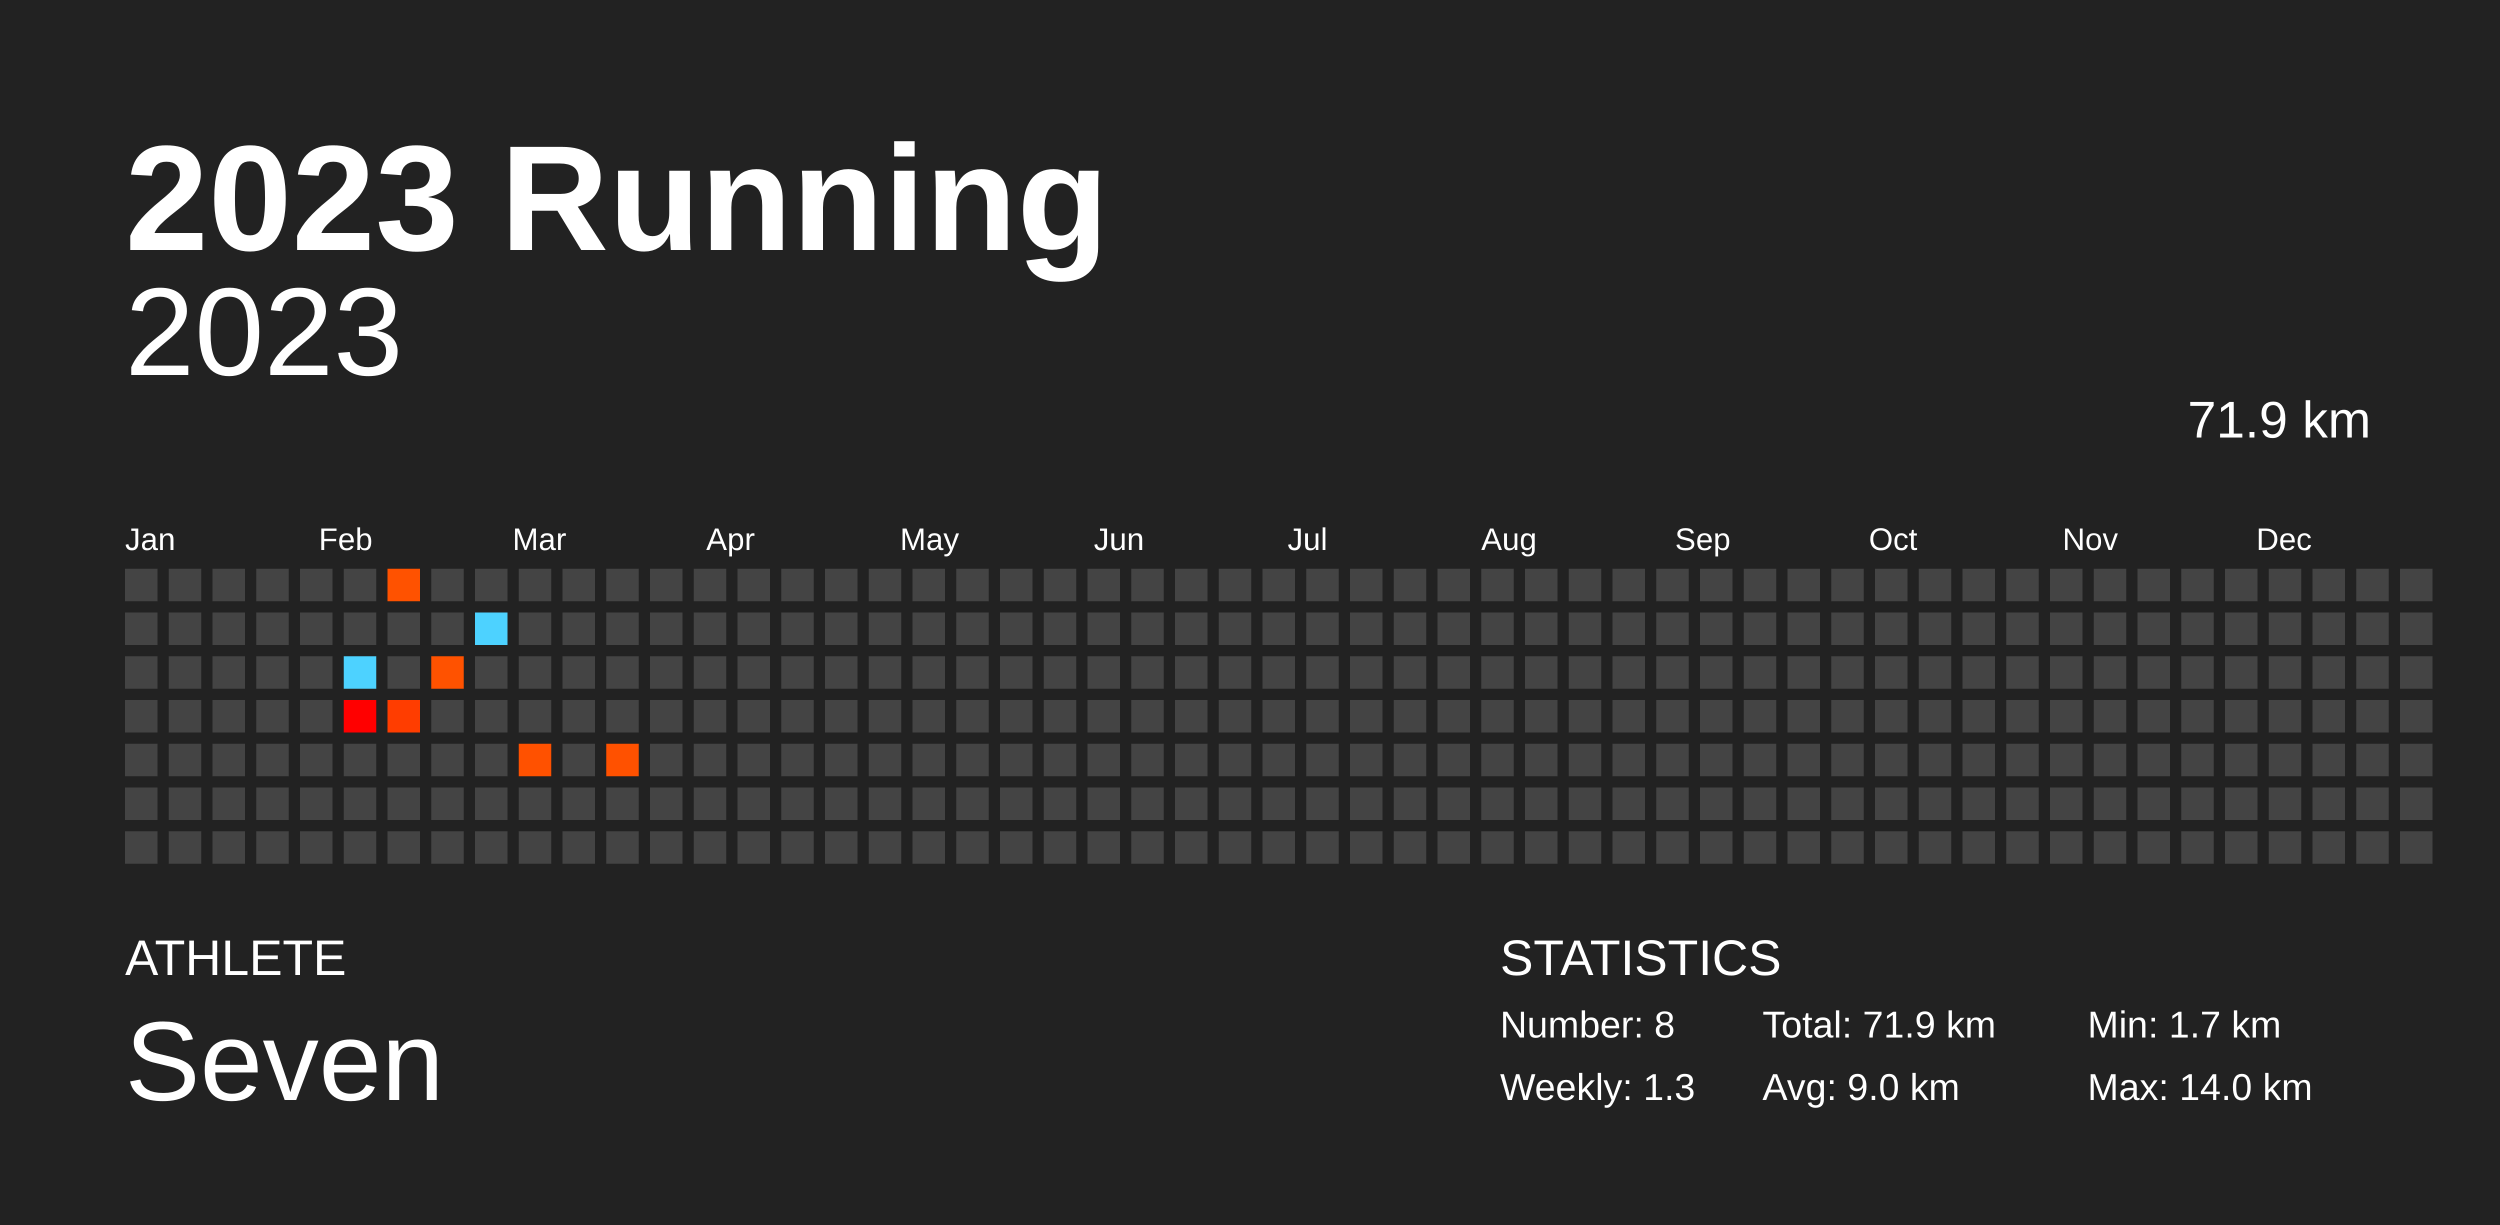
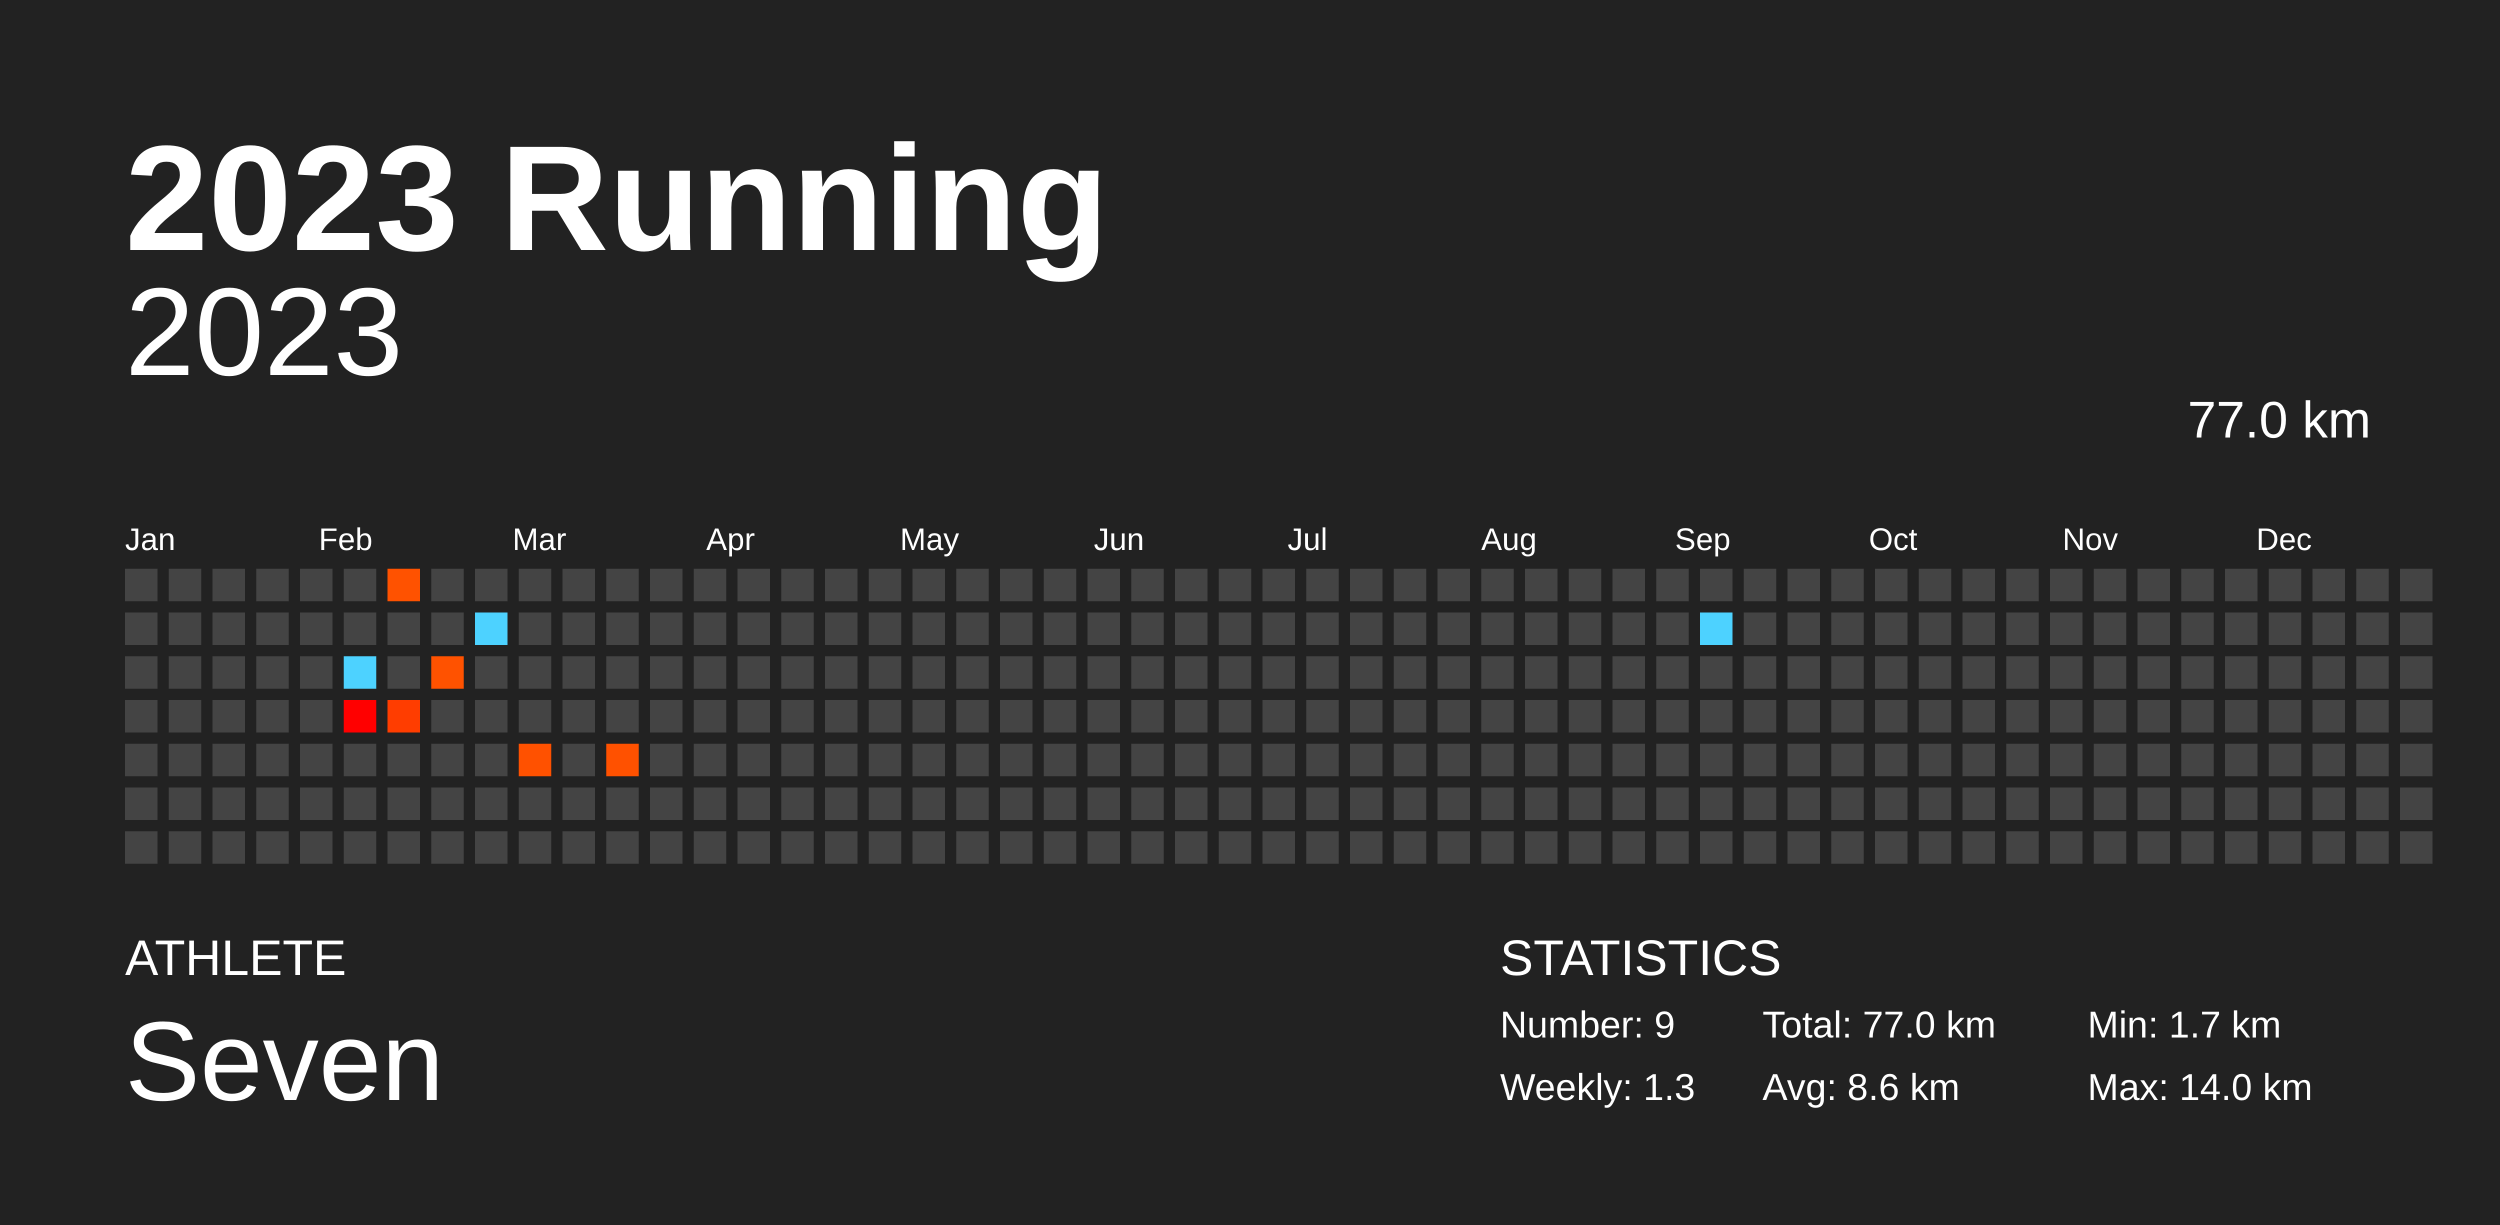
<svg xmlns="http://www.w3.org/2000/svg" baseProfile="full" height="98mm" version="1.1" viewBox="0,0,200,98" width="200mm">
  <defs />
  <rect fill="#222222" height="98" width="200" x="0" y="0" />
  <text fill="#FFFFFF" style="font-size:12px; font-family:Arial; font-weight:bold;" x="10" y="20">2023 Running</text>
  <text fill="#FFFFFF" style="font-size:4px; font-family:Arial" x="10" y="78">ATHLETE</text>
  <text fill="#FFFFFF" style="font-size:9px; font-family:Arial" x="10" y="88">Seven</text>
  <text fill="#FFFFFF" style="font-size:4px; font-family:Arial" x="120" y="78">STATISTICS</text>
-   <text fill="#FFFFFF" style="font-size:3px; font-family:Arial" x="120" y="83">Number: 8</text>
+   <text fill="#FFFFFF" style="font-size:3px; font-family:Arial" x="120" y="83">Number: 9</text>
  <text fill="#FFFFFF" style="font-size:3px; font-family:Arial" x="120" y="88">Weekly: 1.3</text>
-   <text fill="#FFFFFF" style="font-size:3px; font-family:Arial" x="141" y="83">Total: 71.9 km</text>
-   <text fill="#FFFFFF" style="font-size:3px; font-family:Arial" x="141" y="88">Avg: 9.0 km</text>
+   <text fill="#FFFFFF" style="font-size:3px; font-family:Arial" x="141" y="83">Total: 77.0 km</text>
+   <text fill="#FFFFFF" style="font-size:3px; font-family:Arial" x="141" y="88">Avg: 8.6 km</text>
  <text fill="#FFFFFF" style="font-size:3px; font-family:Arial" x="167" y="83">Min: 1.7 km</text>
  <text fill="#FFFFFF" style="font-size:3px; font-family:Arial" x="167" y="88">Max: 14.0 km</text>
  <text alignment-baseline="hanging" fill="#FFFFFF" style="font-size:10.0px; font-family:Arial;" x="10" y="30">2023</text>
-   <text alignment-baseline="hanging" fill="#FFFFFF" style="font-size:4.125px; font-family:Arial;" x="175" y="35">71.9 km</text>
+   <text alignment-baseline="hanging" fill="#FFFFFF" style="font-size:4.125px; font-family:Arial;" x="175" y="35">77.0 km</text>
  <text fill="#FFFFFF" style="font-size:2.5px; font-family:Arial" x="10.0" y="44">Jan</text>
  <text fill="#FFFFFF" style="font-size:2.5px; font-family:Arial" x="25.5" y="44">Feb</text>
  <text fill="#FFFFFF" style="font-size:2.5px; font-family:Arial" x="41.0" y="44">Mar</text>
  <text fill="#FFFFFF" style="font-size:2.5px; font-family:Arial" x="56.5" y="44">Apr</text>
  <text fill="#FFFFFF" style="font-size:2.5px; font-family:Arial" x="72.0" y="44">May</text>
  <text fill="#FFFFFF" style="font-size:2.5px; font-family:Arial" x="87.5" y="44">Jun</text>
  <text fill="#FFFFFF" style="font-size:2.5px; font-family:Arial" x="103.0" y="44">Jul</text>
  <text fill="#FFFFFF" style="font-size:2.5px; font-family:Arial" x="118.5" y="44">Aug</text>
  <text fill="#FFFFFF" style="font-size:2.5px; font-family:Arial" x="134.0" y="44">Sep</text>
  <text fill="#FFFFFF" style="font-size:2.5px; font-family:Arial" x="149.5" y="44">Oct</text>
  <text fill="#FFFFFF" style="font-size:2.5px; font-family:Arial" x="165.0" y="44">Nov</text>
  <text fill="#FFFFFF" style="font-size:2.5px; font-family:Arial" x="180.5" y="44">Dec</text>
  <rect fill="#444444" height="2.6" width="2.6" x="10.0" y="45.5" />
  <rect fill="#444444" height="2.6" width="2.6" x="10.0" y="49.0" />
  <rect fill="#444444" height="2.6" width="2.6" x="10.0" y="52.5" />
  <rect fill="#444444" height="2.6" width="2.6" x="10.0" y="56.0" />
  <rect fill="#444444" height="2.6" width="2.6" x="10.0" y="59.5" />
  <rect fill="#444444" height="2.6" width="2.6" x="10.0" y="63.0" />
  <rect fill="#444444" height="2.6" width="2.6" x="10.0" y="66.5" />
  <rect fill="#444444" height="2.6" width="2.6" x="13.5" y="45.5" />
  <rect fill="#444444" height="2.6" width="2.6" x="13.5" y="49.0" />
  <rect fill="#444444" height="2.6" width="2.6" x="13.5" y="52.5" />
  <rect fill="#444444" height="2.6" width="2.6" x="13.5" y="56.0" />
  <rect fill="#444444" height="2.6" width="2.6" x="13.5" y="59.5" />
  <rect fill="#444444" height="2.6" width="2.6" x="13.5" y="63.0" />
  <rect fill="#444444" height="2.6" width="2.6" x="13.5" y="66.5" />
  <rect fill="#444444" height="2.6" width="2.6" x="17.0" y="45.5" />
  <rect fill="#444444" height="2.6" width="2.6" x="17.0" y="49.0" />
  <rect fill="#444444" height="2.6" width="2.6" x="17.0" y="52.5" />
  <rect fill="#444444" height="2.6" width="2.6" x="17.0" y="56.0" />
  <rect fill="#444444" height="2.6" width="2.6" x="17.0" y="59.5" />
  <rect fill="#444444" height="2.6" width="2.6" x="17.0" y="63.0" />
  <rect fill="#444444" height="2.6" width="2.6" x="17.0" y="66.5" />
  <rect fill="#444444" height="2.6" width="2.6" x="20.5" y="45.5" />
  <rect fill="#444444" height="2.6" width="2.6" x="20.5" y="49.0" />
  <rect fill="#444444" height="2.6" width="2.6" x="20.5" y="52.5" />
  <rect fill="#444444" height="2.6" width="2.6" x="20.5" y="56.0" />
  <rect fill="#444444" height="2.6" width="2.6" x="20.5" y="59.5" />
  <rect fill="#444444" height="2.6" width="2.6" x="20.5" y="63.0" />
  <rect fill="#444444" height="2.6" width="2.6" x="20.5" y="66.5" />
  <rect fill="#444444" height="2.6" width="2.6" x="24.0" y="45.5" />
  <rect fill="#444444" height="2.6" width="2.6" x="24.0" y="49.0" />
  <rect fill="#444444" height="2.6" width="2.6" x="24.0" y="52.5" />
  <rect fill="#444444" height="2.6" width="2.6" x="24.0" y="56.0" />
  <rect fill="#444444" height="2.6" width="2.6" x="24.0" y="59.5" />
  <rect fill="#444444" height="2.6" width="2.6" x="24.0" y="63.0" />
  <rect fill="#444444" height="2.6" width="2.6" x="24.0" y="66.5" />
  <rect fill="#444444" height="2.6" width="2.6" x="27.5" y="45.5" />
  <rect fill="#444444" height="2.6" width="2.6" x="27.5" y="49.0" />
  <rect fill="#4dd2ff" height="2.6" width="2.6" x="27.5" y="52.5" />
  <rect fill="#ff0000" height="2.6" width="2.6" x="27.5" y="56.0" />
  <rect fill="#444444" height="2.6" width="2.6" x="27.5" y="59.5" />
  <rect fill="#444444" height="2.6" width="2.6" x="27.5" y="63.0" />
  <rect fill="#444444" height="2.6" width="2.6" x="27.5" y="66.5" />
  <rect fill="#ff5200" height="2.6" width="2.6" x="31.0" y="45.5" />
  <rect fill="#444444" height="2.6" width="2.6" x="31.0" y="49.0" />
  <rect fill="#444444" height="2.6" width="2.6" x="31.0" y="52.5" />
  <rect fill="#ff3d00" height="2.6" width="2.6" x="31.0" y="56.0" />
  <rect fill="#444444" height="2.6" width="2.6" x="31.0" y="59.5" />
  <rect fill="#444444" height="2.6" width="2.6" x="31.0" y="63.0" />
  <rect fill="#444444" height="2.6" width="2.6" x="31.0" y="66.5" />
  <rect fill="#444444" height="2.6" width="2.6" x="34.5" y="45.5" />
  <rect fill="#444444" height="2.6" width="2.6" x="34.5" y="49.0" />
  <rect fill="#ff5200" height="2.6" width="2.6" x="34.5" y="52.5" />
  <rect fill="#444444" height="2.6" width="2.6" x="34.5" y="56.0" />
  <rect fill="#444444" height="2.6" width="2.6" x="34.5" y="59.5" />
  <rect fill="#444444" height="2.6" width="2.6" x="34.5" y="63.0" />
  <rect fill="#444444" height="2.6" width="2.6" x="34.5" y="66.5" />
  <rect fill="#444444" height="2.6" width="2.6" x="38.0" y="45.5" />
  <rect fill="#4dd2ff" height="2.6" width="2.6" x="38.0" y="49.0" />
  <rect fill="#444444" height="2.6" width="2.6" x="38.0" y="52.5" />
  <rect fill="#444444" height="2.6" width="2.6" x="38.0" y="56.0" />
  <rect fill="#444444" height="2.6" width="2.6" x="38.0" y="59.5" />
  <rect fill="#444444" height="2.6" width="2.6" x="38.0" y="63.0" />
  <rect fill="#444444" height="2.6" width="2.6" x="38.0" y="66.5" />
  <rect fill="#444444" height="2.6" width="2.6" x="41.5" y="45.5" />
  <rect fill="#444444" height="2.6" width="2.6" x="41.5" y="49.0" />
  <rect fill="#444444" height="2.6" width="2.6" x="41.5" y="52.5" />
  <rect fill="#444444" height="2.6" width="2.6" x="41.5" y="56.0" />
  <rect fill="#ff5100" height="2.6" width="2.6" x="41.5" y="59.5" />
  <rect fill="#444444" height="2.6" width="2.6" x="41.5" y="63.0" />
  <rect fill="#444444" height="2.6" width="2.6" x="41.5" y="66.5" />
  <rect fill="#444444" height="2.6" width="2.6" x="45.0" y="45.5" />
  <rect fill="#444444" height="2.6" width="2.6" x="45.0" y="49.0" />
  <rect fill="#444444" height="2.6" width="2.6" x="45.0" y="52.5" />
  <rect fill="#444444" height="2.6" width="2.6" x="45.0" y="56.0" />
  <rect fill="#444444" height="2.6" width="2.6" x="45.0" y="59.5" />
  <rect fill="#444444" height="2.6" width="2.6" x="45.0" y="63.0" />
  <rect fill="#444444" height="2.6" width="2.6" x="45.0" y="66.5" />
  <rect fill="#444444" height="2.6" width="2.6" x="48.5" y="45.5" />
  <rect fill="#444444" height="2.6" width="2.6" x="48.5" y="49.0" />
  <rect fill="#444444" height="2.6" width="2.6" x="48.5" y="52.5" />
  <rect fill="#444444" height="2.6" width="2.6" x="48.5" y="56.0" />
  <rect fill="#ff5100" height="2.6" width="2.6" x="48.5" y="59.5" />
  <rect fill="#444444" height="2.6" width="2.6" x="48.5" y="63.0" />
  <rect fill="#444444" height="2.6" width="2.6" x="48.5" y="66.5" />
  <rect fill="#444444" height="2.6" width="2.6" x="52.0" y="45.5" />
  <rect fill="#444444" height="2.6" width="2.6" x="52.0" y="49.0" />
  <rect fill="#444444" height="2.6" width="2.6" x="52.0" y="52.5" />
  <rect fill="#444444" height="2.6" width="2.6" x="52.0" y="56.0" />
  <rect fill="#444444" height="2.6" width="2.6" x="52.0" y="59.5" />
  <rect fill="#444444" height="2.6" width="2.6" x="52.0" y="63.0" />
  <rect fill="#444444" height="2.6" width="2.6" x="52.0" y="66.5" />
  <rect fill="#444444" height="2.6" width="2.6" x="55.5" y="45.5" />
  <rect fill="#444444" height="2.6" width="2.6" x="55.5" y="49.0" />
  <rect fill="#444444" height="2.6" width="2.6" x="55.5" y="52.5" />
  <rect fill="#444444" height="2.6" width="2.6" x="55.5" y="56.0" />
  <rect fill="#444444" height="2.6" width="2.6" x="55.5" y="59.5" />
  <rect fill="#444444" height="2.6" width="2.6" x="55.5" y="63.0" />
  <rect fill="#444444" height="2.6" width="2.6" x="55.5" y="66.5" />
  <rect fill="#444444" height="2.6" width="2.6" x="59.0" y="45.5" />
  <rect fill="#444444" height="2.6" width="2.6" x="59.0" y="49.0" />
  <rect fill="#444444" height="2.6" width="2.6" x="59.0" y="52.5" />
  <rect fill="#444444" height="2.6" width="2.6" x="59.0" y="56.0" />
  <rect fill="#444444" height="2.6" width="2.6" x="59.0" y="59.5" />
  <rect fill="#444444" height="2.6" width="2.6" x="59.0" y="63.0" />
  <rect fill="#444444" height="2.6" width="2.6" x="59.0" y="66.5" />
  <rect fill="#444444" height="2.6" width="2.6" x="62.5" y="45.5" />
  <rect fill="#444444" height="2.6" width="2.6" x="62.5" y="49.0" />
  <rect fill="#444444" height="2.6" width="2.6" x="62.5" y="52.5" />
  <rect fill="#444444" height="2.6" width="2.6" x="62.5" y="56.0" />
  <rect fill="#444444" height="2.6" width="2.6" x="62.5" y="59.5" />
  <rect fill="#444444" height="2.6" width="2.6" x="62.5" y="63.0" />
  <rect fill="#444444" height="2.6" width="2.6" x="62.5" y="66.5" />
  <rect fill="#444444" height="2.6" width="2.6" x="66.0" y="45.5" />
  <rect fill="#444444" height="2.6" width="2.6" x="66.0" y="49.0" />
  <rect fill="#444444" height="2.6" width="2.6" x="66.0" y="52.5" />
  <rect fill="#444444" height="2.6" width="2.6" x="66.0" y="56.0" />
  <rect fill="#444444" height="2.6" width="2.6" x="66.0" y="59.5" />
  <rect fill="#444444" height="2.6" width="2.6" x="66.0" y="63.0" />
  <rect fill="#444444" height="2.6" width="2.6" x="66.0" y="66.5" />
  <rect fill="#444444" height="2.6" width="2.6" x="69.5" y="45.5" />
  <rect fill="#444444" height="2.6" width="2.6" x="69.5" y="49.0" />
  <rect fill="#444444" height="2.6" width="2.6" x="69.5" y="52.5" />
  <rect fill="#444444" height="2.6" width="2.6" x="69.5" y="56.0" />
  <rect fill="#444444" height="2.6" width="2.6" x="69.5" y="59.5" />
  <rect fill="#444444" height="2.6" width="2.6" x="69.5" y="63.0" />
  <rect fill="#444444" height="2.6" width="2.6" x="69.5" y="66.5" />
  <rect fill="#444444" height="2.6" width="2.6" x="73.0" y="45.5" />
  <rect fill="#444444" height="2.6" width="2.6" x="73.0" y="49.0" />
  <rect fill="#444444" height="2.6" width="2.6" x="73.0" y="52.5" />
  <rect fill="#444444" height="2.6" width="2.6" x="73.0" y="56.0" />
  <rect fill="#444444" height="2.6" width="2.6" x="73.0" y="59.5" />
  <rect fill="#444444" height="2.6" width="2.6" x="73.0" y="63.0" />
  <rect fill="#444444" height="2.6" width="2.6" x="73.0" y="66.5" />
  <rect fill="#444444" height="2.6" width="2.6" x="76.5" y="45.5" />
  <rect fill="#444444" height="2.6" width="2.6" x="76.5" y="49.0" />
  <rect fill="#444444" height="2.6" width="2.6" x="76.5" y="52.5" />
  <rect fill="#444444" height="2.6" width="2.6" x="76.5" y="56.0" />
  <rect fill="#444444" height="2.6" width="2.6" x="76.5" y="59.5" />
  <rect fill="#444444" height="2.6" width="2.6" x="76.5" y="63.0" />
  <rect fill="#444444" height="2.6" width="2.6" x="76.5" y="66.5" />
  <rect fill="#444444" height="2.6" width="2.6" x="80.0" y="45.5" />
  <rect fill="#444444" height="2.6" width="2.6" x="80.0" y="49.0" />
  <rect fill="#444444" height="2.6" width="2.6" x="80.0" y="52.5" />
  <rect fill="#444444" height="2.6" width="2.6" x="80.0" y="56.0" />
  <rect fill="#444444" height="2.6" width="2.6" x="80.0" y="59.5" />
  <rect fill="#444444" height="2.6" width="2.6" x="80.0" y="63.0" />
  <rect fill="#444444" height="2.6" width="2.6" x="80.0" y="66.5" />
  <rect fill="#444444" height="2.6" width="2.6" x="83.5" y="45.5" />
  <rect fill="#444444" height="2.6" width="2.6" x="83.5" y="49.0" />
  <rect fill="#444444" height="2.6" width="2.6" x="83.5" y="52.5" />
  <rect fill="#444444" height="2.6" width="2.6" x="83.5" y="56.0" />
  <rect fill="#444444" height="2.6" width="2.6" x="83.5" y="59.5" />
  <rect fill="#444444" height="2.6" width="2.6" x="83.5" y="63.0" />
  <rect fill="#444444" height="2.6" width="2.6" x="83.5" y="66.5" />
  <rect fill="#444444" height="2.6" width="2.6" x="87.0" y="45.5" />
  <rect fill="#444444" height="2.6" width="2.6" x="87.0" y="49.0" />
  <rect fill="#444444" height="2.6" width="2.6" x="87.0" y="52.5" />
  <rect fill="#444444" height="2.6" width="2.6" x="87.0" y="56.0" />
  <rect fill="#444444" height="2.6" width="2.6" x="87.0" y="59.5" />
  <rect fill="#444444" height="2.6" width="2.6" x="87.0" y="63.0" />
  <rect fill="#444444" height="2.6" width="2.6" x="87.0" y="66.5" />
  <rect fill="#444444" height="2.6" width="2.6" x="90.5" y="45.5" />
  <rect fill="#444444" height="2.6" width="2.6" x="90.5" y="49.0" />
  <rect fill="#444444" height="2.6" width="2.6" x="90.5" y="52.5" />
  <rect fill="#444444" height="2.6" width="2.6" x="90.5" y="56.0" />
  <rect fill="#444444" height="2.6" width="2.6" x="90.5" y="59.5" />
  <rect fill="#444444" height="2.6" width="2.6" x="90.5" y="63.0" />
  <rect fill="#444444" height="2.6" width="2.6" x="90.5" y="66.5" />
  <rect fill="#444444" height="2.6" width="2.6" x="94.0" y="45.5" />
  <rect fill="#444444" height="2.6" width="2.6" x="94.0" y="49.0" />
  <rect fill="#444444" height="2.6" width="2.6" x="94.0" y="52.5" />
  <rect fill="#444444" height="2.6" width="2.6" x="94.0" y="56.0" />
  <rect fill="#444444" height="2.6" width="2.6" x="94.0" y="59.5" />
  <rect fill="#444444" height="2.6" width="2.6" x="94.0" y="63.0" />
  <rect fill="#444444" height="2.6" width="2.6" x="94.0" y="66.5" />
  <rect fill="#444444" height="2.6" width="2.6" x="97.5" y="45.5" />
  <rect fill="#444444" height="2.6" width="2.6" x="97.5" y="49.0" />
  <rect fill="#444444" height="2.6" width="2.6" x="97.5" y="52.5" />
  <rect fill="#444444" height="2.6" width="2.6" x="97.5" y="56.0" />
  <rect fill="#444444" height="2.6" width="2.6" x="97.5" y="59.5" />
  <rect fill="#444444" height="2.6" width="2.6" x="97.5" y="63.0" />
  <rect fill="#444444" height="2.6" width="2.6" x="97.5" y="66.5" />
  <rect fill="#444444" height="2.6" width="2.6" x="101.0" y="45.5" />
  <rect fill="#444444" height="2.6" width="2.6" x="101.0" y="49.0" />
  <rect fill="#444444" height="2.6" width="2.6" x="101.0" y="52.5" />
  <rect fill="#444444" height="2.6" width="2.6" x="101.0" y="56.0" />
  <rect fill="#444444" height="2.6" width="2.6" x="101.0" y="59.5" />
  <rect fill="#444444" height="2.6" width="2.6" x="101.0" y="63.0" />
  <rect fill="#444444" height="2.6" width="2.6" x="101.0" y="66.5" />
  <rect fill="#444444" height="2.6" width="2.6" x="104.5" y="45.5" />
  <rect fill="#444444" height="2.6" width="2.6" x="104.5" y="49.0" />
  <rect fill="#444444" height="2.6" width="2.6" x="104.5" y="52.5" />
  <rect fill="#444444" height="2.6" width="2.6" x="104.5" y="56.0" />
  <rect fill="#444444" height="2.6" width="2.6" x="104.5" y="59.5" />
  <rect fill="#444444" height="2.6" width="2.6" x="104.5" y="63.0" />
  <rect fill="#444444" height="2.6" width="2.6" x="104.5" y="66.5" />
  <rect fill="#444444" height="2.6" width="2.6" x="108.0" y="45.5" />
  <rect fill="#444444" height="2.6" width="2.6" x="108.0" y="49.0" />
  <rect fill="#444444" height="2.6" width="2.6" x="108.0" y="52.5" />
  <rect fill="#444444" height="2.6" width="2.6" x="108.0" y="56.0" />
  <rect fill="#444444" height="2.6" width="2.6" x="108.0" y="59.5" />
  <rect fill="#444444" height="2.6" width="2.6" x="108.0" y="63.0" />
  <rect fill="#444444" height="2.6" width="2.6" x="108.0" y="66.5" />
  <rect fill="#444444" height="2.6" width="2.6" x="111.5" y="45.5" />
  <rect fill="#444444" height="2.6" width="2.6" x="111.5" y="49.0" />
  <rect fill="#444444" height="2.6" width="2.6" x="111.5" y="52.5" />
  <rect fill="#444444" height="2.6" width="2.6" x="111.5" y="56.0" />
  <rect fill="#444444" height="2.6" width="2.6" x="111.5" y="59.5" />
  <rect fill="#444444" height="2.6" width="2.6" x="111.5" y="63.0" />
  <rect fill="#444444" height="2.6" width="2.6" x="111.5" y="66.5" />
  <rect fill="#444444" height="2.6" width="2.6" x="115.0" y="45.5" />
  <rect fill="#444444" height="2.6" width="2.6" x="115.0" y="49.0" />
  <rect fill="#444444" height="2.6" width="2.6" x="115.0" y="52.5" />
  <rect fill="#444444" height="2.6" width="2.6" x="115.0" y="56.0" />
  <rect fill="#444444" height="2.6" width="2.6" x="115.0" y="59.5" />
  <rect fill="#444444" height="2.6" width="2.6" x="115.0" y="63.0" />
  <rect fill="#444444" height="2.6" width="2.6" x="115.0" y="66.5" />
  <rect fill="#444444" height="2.6" width="2.6" x="118.5" y="45.5" />
  <rect fill="#444444" height="2.6" width="2.6" x="118.5" y="49.0" />
  <rect fill="#444444" height="2.6" width="2.6" x="118.5" y="52.5" />
  <rect fill="#444444" height="2.6" width="2.6" x="118.5" y="56.0" />
  <rect fill="#444444" height="2.6" width="2.6" x="118.5" y="59.5" />
  <rect fill="#444444" height="2.6" width="2.6" x="118.5" y="63.0" />
  <rect fill="#444444" height="2.6" width="2.6" x="118.5" y="66.5" />
  <rect fill="#444444" height="2.6" width="2.6" x="122.0" y="45.5" />
  <rect fill="#444444" height="2.6" width="2.6" x="122.0" y="49.0" />
  <rect fill="#444444" height="2.6" width="2.6" x="122.0" y="52.5" />
  <rect fill="#444444" height="2.6" width="2.6" x="122.0" y="56.0" />
  <rect fill="#444444" height="2.6" width="2.6" x="122.0" y="59.5" />
  <rect fill="#444444" height="2.6" width="2.6" x="122.0" y="63.0" />
  <rect fill="#444444" height="2.6" width="2.6" x="122.0" y="66.5" />
  <rect fill="#444444" height="2.6" width="2.6" x="125.5" y="45.5" />
  <rect fill="#444444" height="2.6" width="2.6" x="125.5" y="49.0" />
  <rect fill="#444444" height="2.6" width="2.6" x="125.5" y="52.5" />
  <rect fill="#444444" height="2.6" width="2.6" x="125.5" y="56.0" />
  <rect fill="#444444" height="2.6" width="2.6" x="125.5" y="59.5" />
  <rect fill="#444444" height="2.6" width="2.6" x="125.5" y="63.0" />
  <rect fill="#444444" height="2.6" width="2.6" x="125.5" y="66.5" />
  <rect fill="#444444" height="2.6" width="2.6" x="129.0" y="45.5" />
  <rect fill="#444444" height="2.6" width="2.6" x="129.0" y="49.0" />
  <rect fill="#444444" height="2.6" width="2.6" x="129.0" y="52.5" />
  <rect fill="#444444" height="2.6" width="2.6" x="129.0" y="56.0" />
  <rect fill="#444444" height="2.6" width="2.6" x="129.0" y="59.5" />
  <rect fill="#444444" height="2.6" width="2.6" x="129.0" y="63.0" />
  <rect fill="#444444" height="2.6" width="2.6" x="129.0" y="66.5" />
  <rect fill="#444444" height="2.6" width="2.6" x="132.5" y="45.5" />
  <rect fill="#444444" height="2.6" width="2.6" x="132.5" y="49.0" />
  <rect fill="#444444" height="2.6" width="2.6" x="132.5" y="52.5" />
  <rect fill="#444444" height="2.6" width="2.6" x="132.5" y="56.0" />
  <rect fill="#444444" height="2.6" width="2.6" x="132.5" y="59.5" />
  <rect fill="#444444" height="2.6" width="2.6" x="132.5" y="63.0" />
  <rect fill="#444444" height="2.6" width="2.6" x="132.5" y="66.5" />
  <rect fill="#444444" height="2.6" width="2.6" x="136.0" y="45.5" />
-   <rect fill="#444444" height="2.6" width="2.6" x="136.0" y="49.0" />
+   <rect fill="#4dd2ff" height="2.6" width="2.6" x="136.0" y="49.0" />
  <rect fill="#444444" height="2.6" width="2.6" x="136.0" y="52.5" />
  <rect fill="#444444" height="2.6" width="2.6" x="136.0" y="56.0" />
  <rect fill="#444444" height="2.6" width="2.6" x="136.0" y="59.5" />
  <rect fill="#444444" height="2.6" width="2.6" x="136.0" y="63.0" />
  <rect fill="#444444" height="2.6" width="2.6" x="136.0" y="66.5" />
  <rect fill="#444444" height="2.6" width="2.6" x="139.5" y="45.5" />
  <rect fill="#444444" height="2.6" width="2.6" x="139.5" y="49.0" />
  <rect fill="#444444" height="2.6" width="2.6" x="139.5" y="52.5" />
  <rect fill="#444444" height="2.6" width="2.6" x="139.5" y="56.0" />
  <rect fill="#444444" height="2.6" width="2.6" x="139.5" y="59.5" />
  <rect fill="#444444" height="2.6" width="2.6" x="139.5" y="63.0" />
  <rect fill="#444444" height="2.6" width="2.6" x="139.5" y="66.5" />
  <rect fill="#444444" height="2.6" width="2.6" x="143.0" y="45.5" />
  <rect fill="#444444" height="2.6" width="2.6" x="143.0" y="49.0" />
  <rect fill="#444444" height="2.6" width="2.6" x="143.0" y="52.5" />
  <rect fill="#444444" height="2.6" width="2.6" x="143.0" y="56.0" />
  <rect fill="#444444" height="2.6" width="2.6" x="143.0" y="59.5" />
  <rect fill="#444444" height="2.6" width="2.6" x="143.0" y="63.0" />
  <rect fill="#444444" height="2.6" width="2.6" x="143.0" y="66.5" />
  <rect fill="#444444" height="2.6" width="2.6" x="146.5" y="45.5" />
  <rect fill="#444444" height="2.6" width="2.6" x="146.5" y="49.0" />
  <rect fill="#444444" height="2.6" width="2.6" x="146.5" y="52.5" />
  <rect fill="#444444" height="2.6" width="2.6" x="146.5" y="56.0" />
  <rect fill="#444444" height="2.6" width="2.6" x="146.5" y="59.5" />
  <rect fill="#444444" height="2.6" width="2.6" x="146.5" y="63.0" />
  <rect fill="#444444" height="2.6" width="2.6" x="146.5" y="66.5" />
  <rect fill="#444444" height="2.6" width="2.6" x="150.0" y="45.5" />
  <rect fill="#444444" height="2.6" width="2.6" x="150.0" y="49.0" />
  <rect fill="#444444" height="2.6" width="2.6" x="150.0" y="52.5" />
  <rect fill="#444444" height="2.6" width="2.6" x="150.0" y="56.0" />
  <rect fill="#444444" height="2.6" width="2.6" x="150.0" y="59.5" />
  <rect fill="#444444" height="2.6" width="2.6" x="150.0" y="63.0" />
  <rect fill="#444444" height="2.6" width="2.6" x="150.0" y="66.5" />
  <rect fill="#444444" height="2.6" width="2.6" x="153.5" y="45.5" />
  <rect fill="#444444" height="2.6" width="2.6" x="153.5" y="49.0" />
  <rect fill="#444444" height="2.6" width="2.6" x="153.5" y="52.5" />
  <rect fill="#444444" height="2.6" width="2.6" x="153.5" y="56.0" />
  <rect fill="#444444" height="2.6" width="2.6" x="153.5" y="59.5" />
  <rect fill="#444444" height="2.6" width="2.6" x="153.5" y="63.0" />
  <rect fill="#444444" height="2.6" width="2.6" x="153.5" y="66.5" />
  <rect fill="#444444" height="2.6" width="2.6" x="157.0" y="45.5" />
  <rect fill="#444444" height="2.6" width="2.6" x="157.0" y="49.0" />
  <rect fill="#444444" height="2.6" width="2.6" x="157.0" y="52.5" />
  <rect fill="#444444" height="2.6" width="2.6" x="157.0" y="56.0" />
  <rect fill="#444444" height="2.6" width="2.6" x="157.0" y="59.5" />
  <rect fill="#444444" height="2.6" width="2.6" x="157.0" y="63.0" />
  <rect fill="#444444" height="2.6" width="2.6" x="157.0" y="66.5" />
  <rect fill="#444444" height="2.6" width="2.6" x="160.5" y="45.5" />
  <rect fill="#444444" height="2.6" width="2.6" x="160.5" y="49.0" />
  <rect fill="#444444" height="2.6" width="2.6" x="160.5" y="52.5" />
  <rect fill="#444444" height="2.6" width="2.6" x="160.5" y="56.0" />
  <rect fill="#444444" height="2.6" width="2.6" x="160.5" y="59.5" />
  <rect fill="#444444" height="2.6" width="2.6" x="160.5" y="63.0" />
  <rect fill="#444444" height="2.6" width="2.6" x="160.5" y="66.5" />
  <rect fill="#444444" height="2.6" width="2.6" x="164.0" y="45.5" />
  <rect fill="#444444" height="2.6" width="2.6" x="164.0" y="49.0" />
  <rect fill="#444444" height="2.6" width="2.6" x="164.0" y="52.5" />
  <rect fill="#444444" height="2.6" width="2.6" x="164.0" y="56.0" />
  <rect fill="#444444" height="2.6" width="2.6" x="164.0" y="59.5" />
  <rect fill="#444444" height="2.6" width="2.6" x="164.0" y="63.0" />
  <rect fill="#444444" height="2.6" width="2.6" x="164.0" y="66.5" />
  <rect fill="#444444" height="2.6" width="2.6" x="167.5" y="45.5" />
  <rect fill="#444444" height="2.6" width="2.6" x="167.5" y="49.0" />
  <rect fill="#444444" height="2.6" width="2.6" x="167.5" y="52.5" />
  <rect fill="#444444" height="2.6" width="2.6" x="167.5" y="56.0" />
  <rect fill="#444444" height="2.6" width="2.6" x="167.5" y="59.5" />
  <rect fill="#444444" height="2.6" width="2.6" x="167.5" y="63.0" />
  <rect fill="#444444" height="2.6" width="2.6" x="167.5" y="66.5" />
  <rect fill="#444444" height="2.6" width="2.6" x="171.0" y="45.5" />
  <rect fill="#444444" height="2.6" width="2.6" x="171.0" y="49.0" />
  <rect fill="#444444" height="2.6" width="2.6" x="171.0" y="52.5" />
  <rect fill="#444444" height="2.6" width="2.6" x="171.0" y="56.0" />
  <rect fill="#444444" height="2.6" width="2.6" x="171.0" y="59.5" />
  <rect fill="#444444" height="2.6" width="2.6" x="171.0" y="63.0" />
  <rect fill="#444444" height="2.6" width="2.6" x="171.0" y="66.5" />
  <rect fill="#444444" height="2.6" width="2.6" x="174.5" y="45.5" />
  <rect fill="#444444" height="2.6" width="2.6" x="174.5" y="49.0" />
  <rect fill="#444444" height="2.6" width="2.6" x="174.5" y="52.5" />
  <rect fill="#444444" height="2.6" width="2.6" x="174.5" y="56.0" />
  <rect fill="#444444" height="2.6" width="2.6" x="174.5" y="59.5" />
  <rect fill="#444444" height="2.6" width="2.6" x="174.5" y="63.0" />
  <rect fill="#444444" height="2.6" width="2.6" x="174.5" y="66.5" />
  <rect fill="#444444" height="2.6" width="2.6" x="178.0" y="45.5" />
  <rect fill="#444444" height="2.6" width="2.6" x="178.0" y="49.0" />
  <rect fill="#444444" height="2.6" width="2.6" x="178.0" y="52.5" />
  <rect fill="#444444" height="2.6" width="2.6" x="178.0" y="56.0" />
  <rect fill="#444444" height="2.6" width="2.6" x="178.0" y="59.5" />
  <rect fill="#444444" height="2.6" width="2.6" x="178.0" y="63.0" />
  <rect fill="#444444" height="2.6" width="2.6" x="178.0" y="66.5" />
  <rect fill="#444444" height="2.6" width="2.6" x="181.5" y="45.5" />
  <rect fill="#444444" height="2.6" width="2.6" x="181.5" y="49.0" />
  <rect fill="#444444" height="2.6" width="2.6" x="181.5" y="52.5" />
  <rect fill="#444444" height="2.6" width="2.6" x="181.5" y="56.0" />
  <rect fill="#444444" height="2.6" width="2.6" x="181.5" y="59.5" />
  <rect fill="#444444" height="2.6" width="2.6" x="181.5" y="63.0" />
  <rect fill="#444444" height="2.6" width="2.6" x="181.5" y="66.5" />
  <rect fill="#444444" height="2.6" width="2.6" x="185.0" y="45.5" />
  <rect fill="#444444" height="2.6" width="2.6" x="185.0" y="49.0" />
  <rect fill="#444444" height="2.6" width="2.6" x="185.0" y="52.5" />
  <rect fill="#444444" height="2.6" width="2.6" x="185.0" y="56.0" />
  <rect fill="#444444" height="2.6" width="2.6" x="185.0" y="59.5" />
  <rect fill="#444444" height="2.6" width="2.6" x="185.0" y="63.0" />
  <rect fill="#444444" height="2.6" width="2.6" x="185.0" y="66.5" />
  <rect fill="#444444" height="2.6" width="2.6" x="188.5" y="45.5" />
  <rect fill="#444444" height="2.6" width="2.6" x="188.5" y="49.0" />
  <rect fill="#444444" height="2.6" width="2.6" x="188.5" y="52.5" />
  <rect fill="#444444" height="2.6" width="2.6" x="188.5" y="56.0" />
  <rect fill="#444444" height="2.6" width="2.6" x="188.5" y="59.5" />
  <rect fill="#444444" height="2.6" width="2.6" x="188.5" y="63.0" />
  <rect fill="#444444" height="2.6" width="2.6" x="188.5" y="66.5" />
  <rect fill="#444444" height="2.6" width="2.6" x="192.0" y="45.5" />
  <rect fill="#444444" height="2.6" width="2.6" x="192.0" y="49.0" />
  <rect fill="#444444" height="2.6" width="2.6" x="192.0" y="52.5" />
  <rect fill="#444444" height="2.6" width="2.6" x="192.0" y="56.0" />
  <rect fill="#444444" height="2.6" width="2.6" x="192.0" y="59.5" />
  <rect fill="#444444" height="2.6" width="2.6" x="192.0" y="63.0" />
  <rect fill="#444444" height="2.6" width="2.6" x="192.0" y="66.5" />
</svg>
